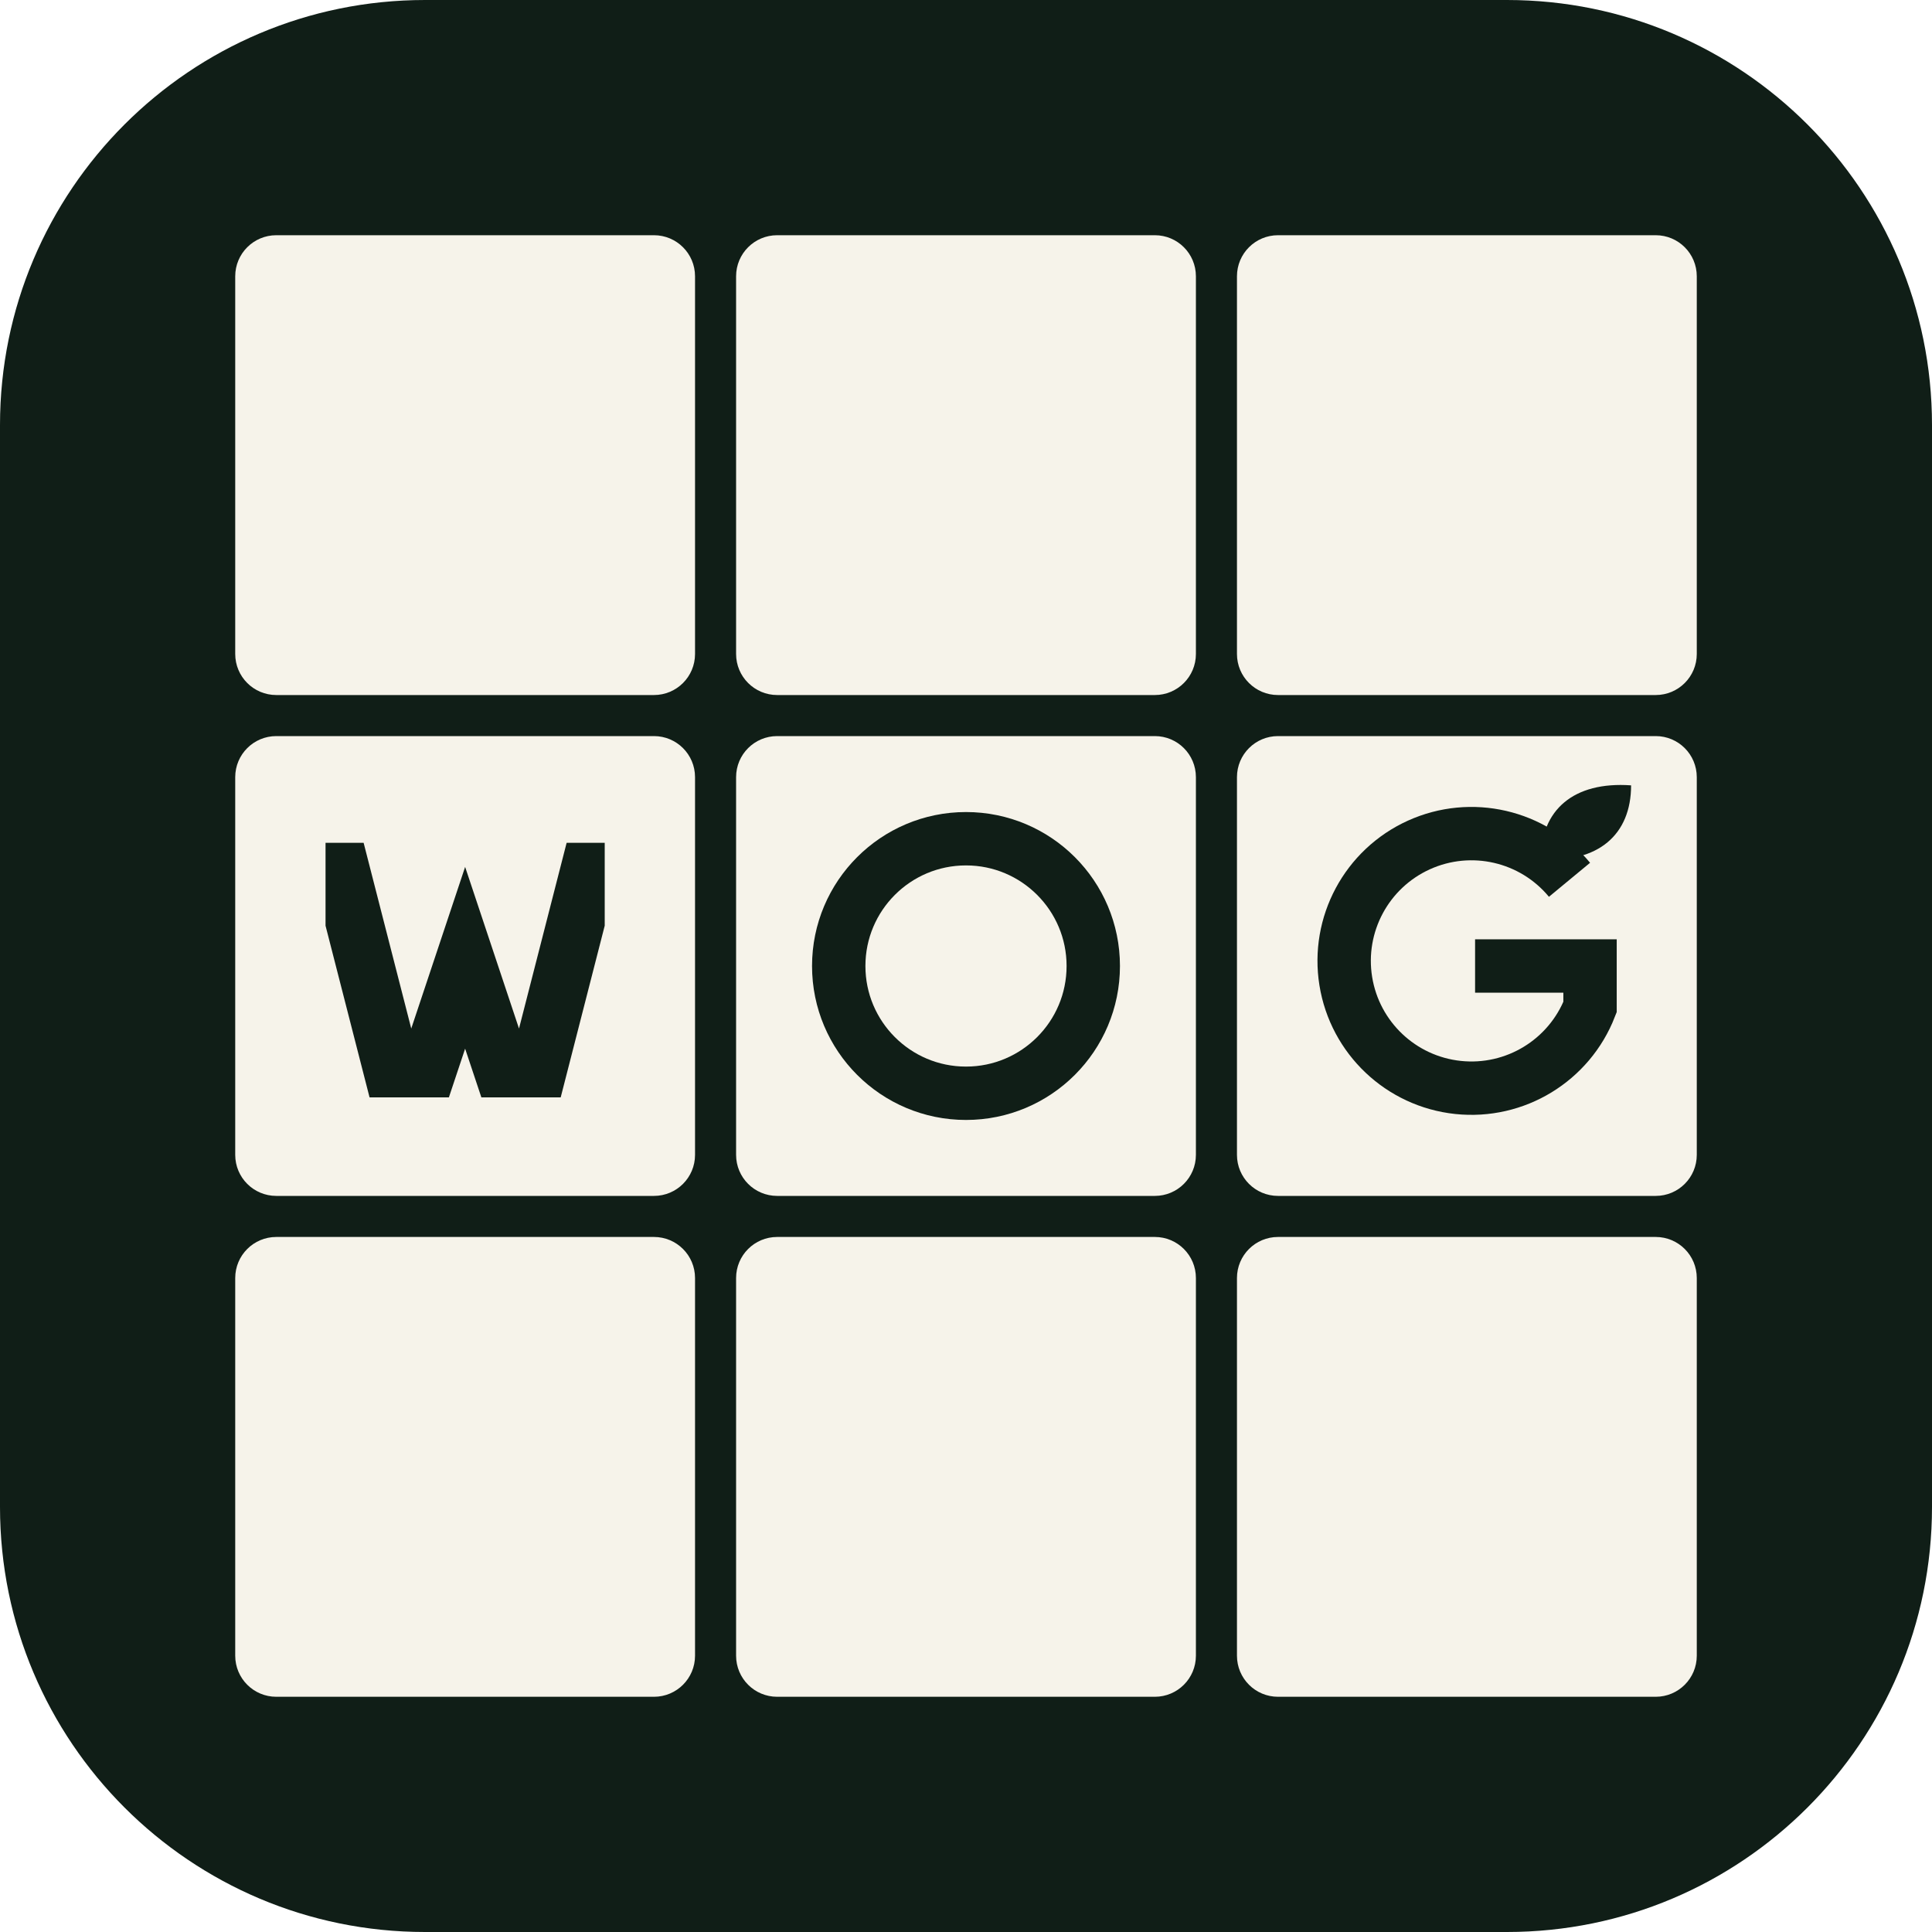
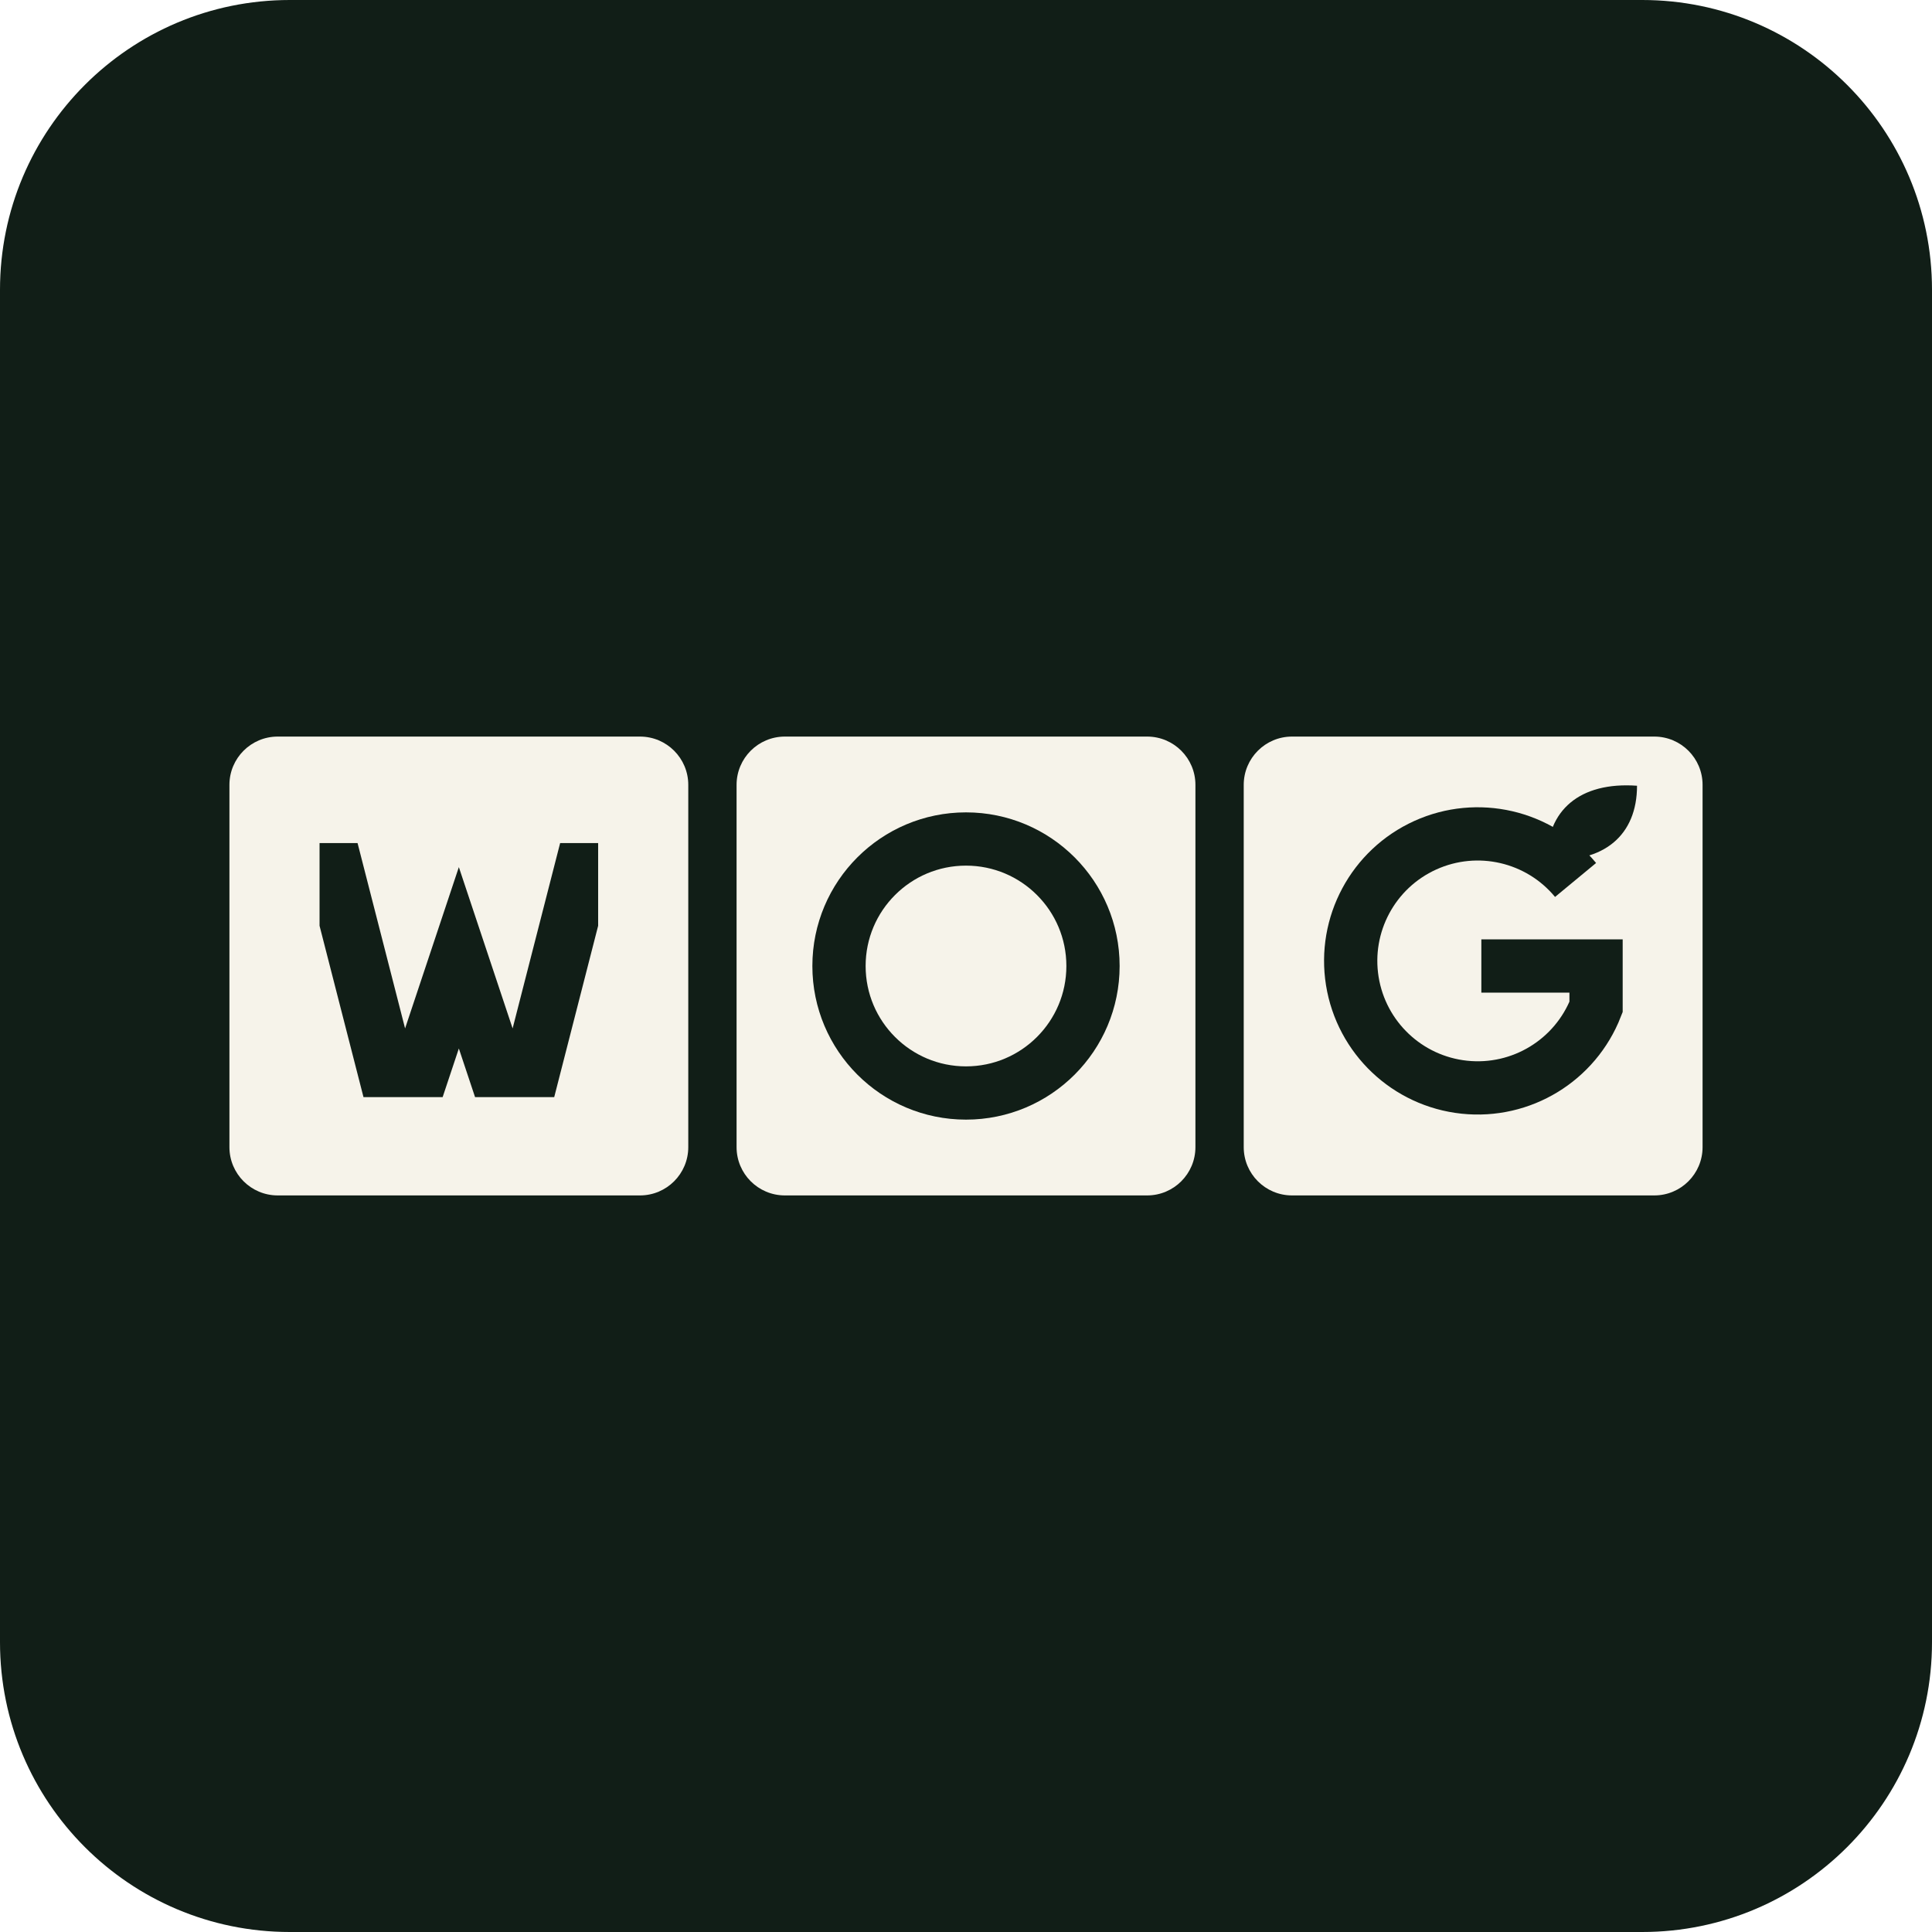
- <svg xmlns="http://www.w3.org/2000/svg" viewBox="0 0 200 200" font-family="'Poppins', Helvetica, Arial, sans-serif">
-   <rect width="200" height="200" rx="44" fill="#101E17" />
-   <g transform="translate(100,100) scale(0.85)">
-     <rect x="-89" y="-89" width="56" height="56" rx="5" fill="#F6F3EA" />
-     <rect x="-28" y="-89" width="56" height="56" rx="5" fill="#F6F3EA" />
-     <rect x="33" y="-89" width="56" height="56" rx="5" fill="#F6F3EA" />
-     <rect x="-89" y="-28" width="56" height="56" rx="5" fill="#F6F3EA" />
-     <rect x="-28" y="-28" width="56" height="56" rx="5" fill="#F6F3EA" />
-     <rect x="33" y="-28" width="56" height="56" rx="5" fill="#F6F3EA" />
-     <rect x="-89" y="33" width="56" height="56" rx="5" fill="#F6F3EA" />
-     <rect x="-28" y="33" width="56" height="56" rx="5" fill="#F6F3EA" />
-     <rect x="33" y="33" width="56" height="56" rx="5" fill="#F6F3EA" />
-     <g transform="translate(-89,-28)">
-       <clipPath id="wcl">
-         <rect x="11" y="13" width="34" height="31" />
-       </clipPath>
-       <path clip-path="url(#wcl)" d="M11 9 L21 48 L28 27 L35 48 L45 9" fill="none" stroke="#101E17" stroke-width="7" stroke-linejoin="miter" stroke-linecap="butt" />
-     </g>
-     <g transform="translate(33,-28)">
-       <path d="M40.5 17.5 A15.5 15.5 0 1 0 43 33 L43 28 L29 28" fill="none" stroke="#101E17" stroke-width="6.5" />
-       <path d="M37 15 C37 9 41 5.5 48 6 C48 12 44 15.5 37 15Z" fill="#101E17" />
-     </g>
-     <g transform="translate(-28,-28)">
-       <circle cx="28" cy="28" r="15.5" fill="none" stroke="#101E17" stroke-width="6.5" />
-     </g>
+ <svg xmlns="http://www.w3.org/2000/svg" viewBox="0 0 640 640" width="100%" height="100%">
+   <defs>
+     <clipPath id="fav_wcl">
+       <rect x="11" y="13" width="34" height="31" />
+     </clipPath>
+   </defs>
+   <rect width="640" height="640" rx="96" fill="#111E17" />
+   <rect x="76" y="244" width="152" height="152" rx="16" fill="#F6F3EA" />
+   <g transform="translate(76, 244) scale(2.714286)">
+     <path clip-path="url(#fav_wcl)" d="M11 9 L21 48 L28 27 L35 48 L45 9" fill="none" stroke="#111E17" stroke-width="7" stroke-linejoin="miter" stroke-linecap="butt" />
+   </g>
+   <rect x="244" y="244" width="152" height="152" rx="16" fill="#F6F3EA" />
+   <g transform="translate(244, 244) scale(2.714286)">
+     <circle cx="28" cy="28" r="15.5" fill="none" stroke="#111E17" stroke-width="6.5" />
+   </g>
+   <rect x="412" y="244" width="152" height="152" rx="16" fill="#F6F3EA" />
+   <g transform="translate(412, 244) scale(2.714286)">
+     <path d="M40.5 17.5 A15.5 15.5 0 1 0 43 33 L43 28 L29 28" fill="none" stroke="#111E17" stroke-width="6.5" />
+     <path d="M37 15 C37 9 41 5.5 48 6 C48 12 44 15.5 37 15Z" fill="#111E17" />
  </g>
</svg>
